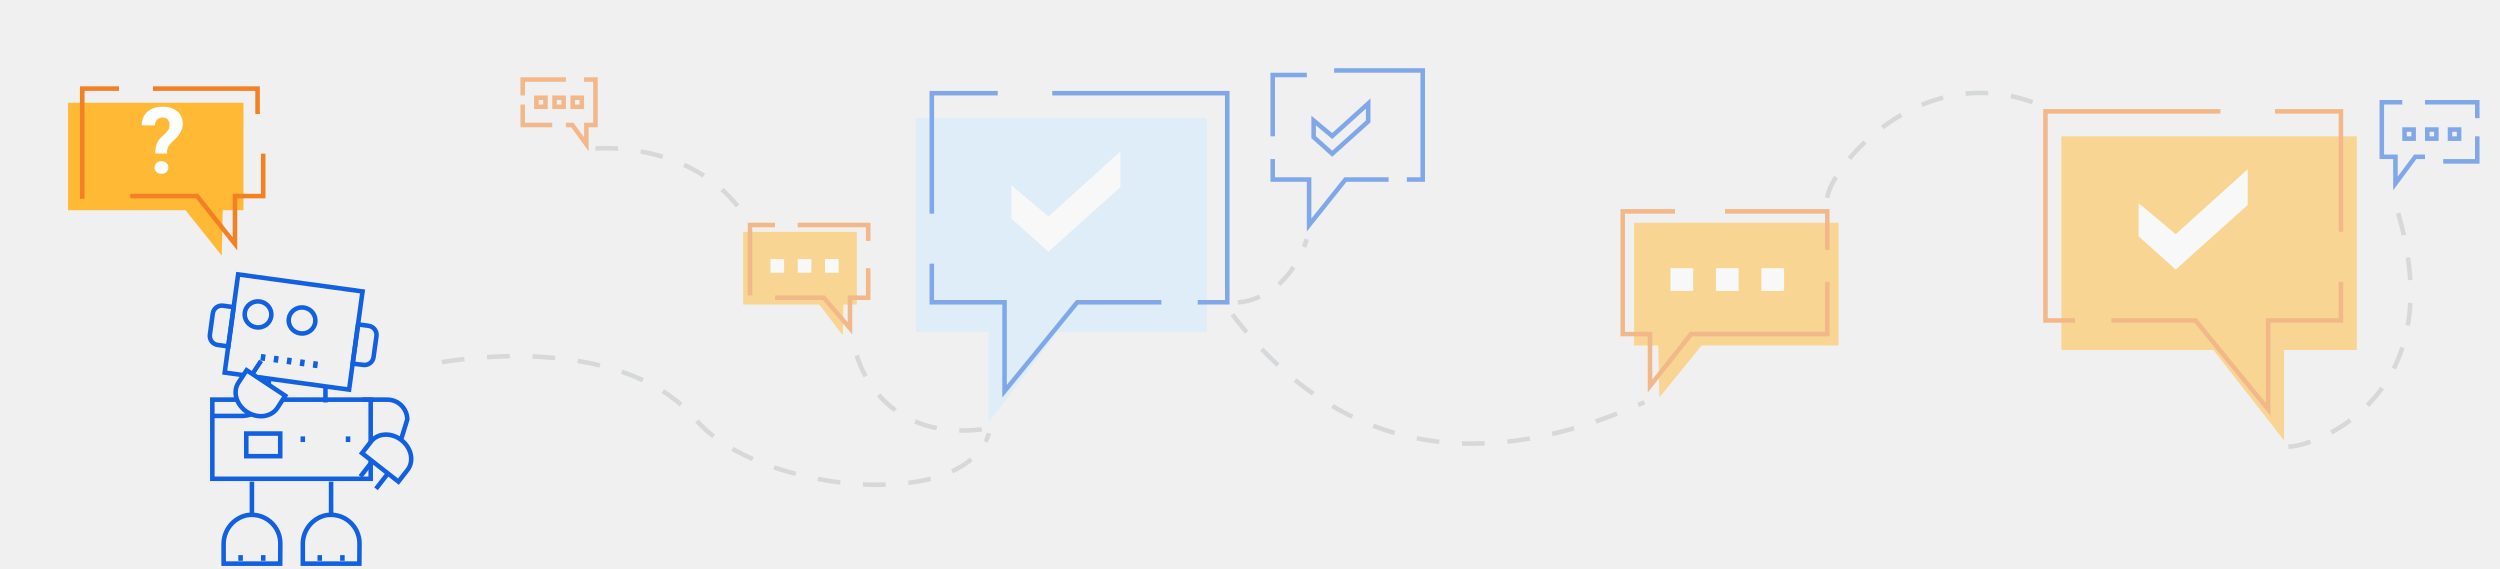
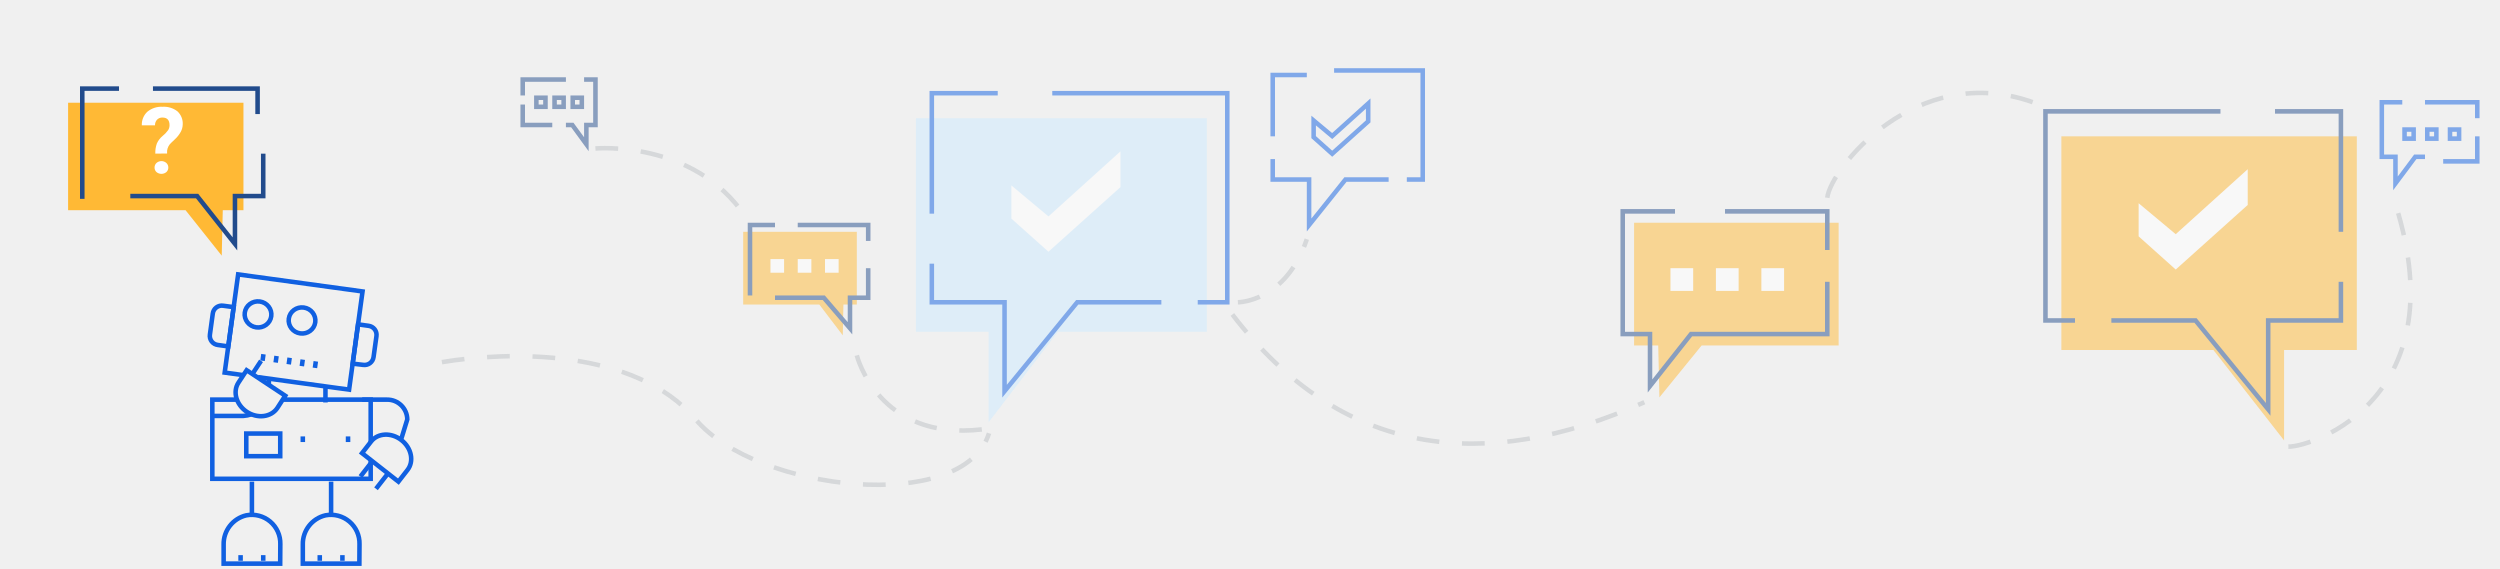
<svg xmlns="http://www.w3.org/2000/svg" viewBox="0 0 550 125">
  <defs>
-     <style>.cls-3,.cls-6,.cls-7{fill:none;stroke-miterlimit:10}.cls-3{stroke:#1060e1}.cls-4{fill:#fff}.cls-5{fill:#ffb935}.cls-6{stroke:#f48024}.cls-7{stroke:#bbc0c4;stroke-dasharray:5}</style>
+     <style>.cls-3,.cls-6,.cls-7{fill:none;stroke-miterlimit:10}.cls-3{stroke:#1060e1}.cls-4{fill:#fff}.cls-5{fill:#ffb935}.cls-6{stroke:#214B8C}.cls-7{stroke:#bbc0c4;stroke-dasharray:5}</style>
  </defs>
  <g opacity=".5">
    <path fill="#cceaff" d="M232.73 73L217.5 92.89V73h-16V26h64v47H232.73z" />
    <path class="cls-3" d="M205 47V20.5h14.5M255.5 66.5h-18.51L221 86.06V66.5h-16V58M231.5 20.5H270v46h-6.5" />
    <path class="cls-4" d="M222.5 40.79v7.3l8.16 7.29 15.84-14.21V33.3l-15.84 14.31-8.16-6.82z" />
    <path class="cls-5" d="M374.36 76l-9.29 11.42-.26-11.42h-5.31V49h45v27h-30.14z" />
    <path class="cls-6" d="M379.5 46.5H402V55M402 62v11.5H372.02L363 84.92V73.5h-6v-27h11.5" />
    <path class="cls-4" d="M377.5 59h5v5h-5zM367.5 59h5v5h-5zM387.5 59h5v5h-5z" />
    <path class="cls-5" d="M180.25 67l5.16 6.77.14-6.77h2.95V51h-25v16h16.75z" />
    <path class="cls-6" d="M170.5 65.5h10.73l5.77 6.72V65.5h4V59M170.5 49.5H165V65M191 53v-3.5h-15.5" />
    <path class="cls-4" transform="rotate(-180 177 58.5)" d="M175.5 57h3v3h-3z" />
    <path class="cls-4" transform="rotate(-180 183 58.5)" d="M181.5 57h3v3h-3z" />
    <path class="cls-4" transform="rotate(-180 171 58.5)" d="M169.5 57h3v3h-3z" />
    <path class="cls-5" d="M486.95 77l15.55 19.89V77h16V30h-65v47H486.95z" />
    <path class="cls-6" d="M515 51V24.5h-14.5M464.5 70.5h18.51L499 90.06V70.5h16V62M488.5 24.5H450v46h6.5" />
    <path class="cls-4" d="M470.5 44.71V52l8.16 7.3 15.84-14.21v-7.87l-15.84 14.3-8.16-6.81z" />
    <path class="cls-3" d="M533.5 34.5h-2.14L527 40.34V34.5h-3v-12h4.5M545 30v5.5h-7.5M533.5 22.5H545V26M534 28.5h2v2h-2z" />
    <path class="cls-3" d="M529 28.5h2v2h-2zM539 28.5h2v2h-2zM280 30V16.5h7.5M305.5 39.5H296l-8 10v-10h-8V35M293.5 15.5H313v24h-3.5" />
    <path class="cls-3" d="M289 26.52v3.65l4.08 3.65 7.92-7.11v-3.93l-7.92 7.15-4.08-3.41z" />
    <path class="cls-6" d="M124.5 27.5h1.41l3.09 4.23V27.5h2v-10h-2.5M115 23v4.5h6.5M124.5 17.5H115V21" />
    <path class="cls-6" transform="rotate(-180 123 22.5)" d="M122 21.5h2v2h-2z" />
    <path class="cls-6" transform="rotate(-180 127 22.5)" d="M126 21.5h2v2h-2z" />
    <path class="cls-6" transform="rotate(-180 119 22.5)" d="M118 21.5h2v2h-2z" />
    <path class="cls-7" d="M188.5 78.19s4.69 18.91 27.5 16.28M131 32.67s21.64-2 33 15M271.12 69.19c23.92 31.24 55.21 35.18 90.64 19.3M402 43.5c.68-6.28 19.53-30.13 45.26-21M503.45 98.26c5.25.1 37.8-10.84 23.09-54.76M272.34 66.5s10.51 0 15.16-13.88" />
    <path class="cls-7" d="M97.22 79.67c14.33-2.39 42.51-3.18 55.87 12.65s58.91 20.93 64.49 3" />
  </g>
  <path class="cls-3" d="M59.15 84.6v-1.04M71.6 84.81v3.73M53.39 82.51l-3.96-.54 2.96-21.6 27.37 3.75-2.96 21.6-20.05-2.75" />
  <path class="cls-3" d="M50.22 76.21l-2.31-.32a2 2 0 01-1.73-2.28l.63-4.61a2 2 0 012.3-1.74l2.3.31zM79.88 80.27L77.59 80l1.18-8.64 2.32.32a2 2 0 011.73 2.27l-.64 4.62a2 2 0 01-2.3 1.7zM66.6 79.11l-.2 1.44M69.48 79.5l-.2 1.44M63.72 78.71l-.2 1.44M60.84 78.32l-.2 1.44M57.96 77.93l-.2 1.44" />
  <ellipse class="cls-3" cx="66.45" cy="70.5" rx="2.87" ry="2.94" transform="rotate(-82.2 66.45 70.504)" />
  <ellipse class="cls-3" cx="56.76" cy="69.18" rx="2.87" ry="2.94" transform="rotate(-82.2 56.758 69.175)" />
  <path class="cls-3" d="M55.42 105.96v7.46M72.84 105.96v7.46M76.57 96.01v1.24M66.62 96.01v1.24M54.18 95.38h7.47v4.98h-7.47z" />
  <path class="cls-3" d="M81.55 100.98v4.36H46.71V87.92h5.28M57.43 79.39l-1.98 3" />
  <path class="cls-3" d="M54.31 90.61c-2.34-1.55-3.17-4.43-1.85-6.43l1.8-2.73 8.49 5.61L61 89.78c-1.37 2.01-4.34 2.38-6.69.83zM62.27 87.92h19.28v9.33" />
  <path class="cls-3" d="M88.32 96.44l1.28-4.17a4.4 4.4 0 00-4.45-4.35h-5.47M79.29 104.84l2.68-3.44M82.72 107.53l2.69-3.44M88.32 96.83c2.22 1.73 2.81 4.67 1.33 6.56l-2 2.57-8-6.27 2-2.57c1.47-1.89 4.46-2.02 6.67-.29zM55.3 91.15a6.72 6.72 0 01-1.74.35H46.5" />
  <path class="cls-5" d="M40.82 46.24l7.96 10 .23-10h4.55V22.6H14.98v23.64h25.84z" />
  <path class="cls-6" d="M28.67 43.13h14.69l8.33 10.53V43.13h6.22V33.8M26.18 19.49H18.1v24.26M56.67 25.09v-5.6H33.65" />
  <path class="cls-4" d="M34.17 33.8a5.9 5.9 0 01.34-2.23 4.5 4.5 0 011.24-1.64A6.41 6.41 0 0037 28.62a2.06 2.06 0 00.3-1.07c0-1.12-.52-1.69-1.56-1.69a1.56 1.56 0 00-1.18.46 1.74 1.74 0 00-.46 1.25h-2.9a3.84 3.84 0 011.23-3 4.82 4.82 0 013.31-1.08 4.84 4.84 0 013.29 1 3.64 3.64 0 011.17 2.89 3.57 3.57 0 01-.43 1.62 6.57 6.57 0 01-1.33 1.68l-.81.77a2.78 2.78 0 00-.87 1.71v.61zM34 36.85a1.34 1.34 0 01.43-1 1.64 1.64 0 012.17 0 1.34 1.34 0 01.43 1 1.32 1.32 0 01-.42 1 1.7 1.7 0 01-2.19 0 1.32 1.32 0 01-.42-1z" />
  <path class="cls-3" d="M79.06 124H66.62v-4.21a6.45 6.45 0 015-6.42 6.29 6.29 0 017.47 6.33zM75.33 122.13v1.25M70.35 122.13v1.25M61.64 124H49.2v-4.21a6.47 6.47 0 015-6.42 6.29 6.29 0 017.47 6.33zM57.91 122.13v1.25M52.93 122.13v1.25" />
</svg>
